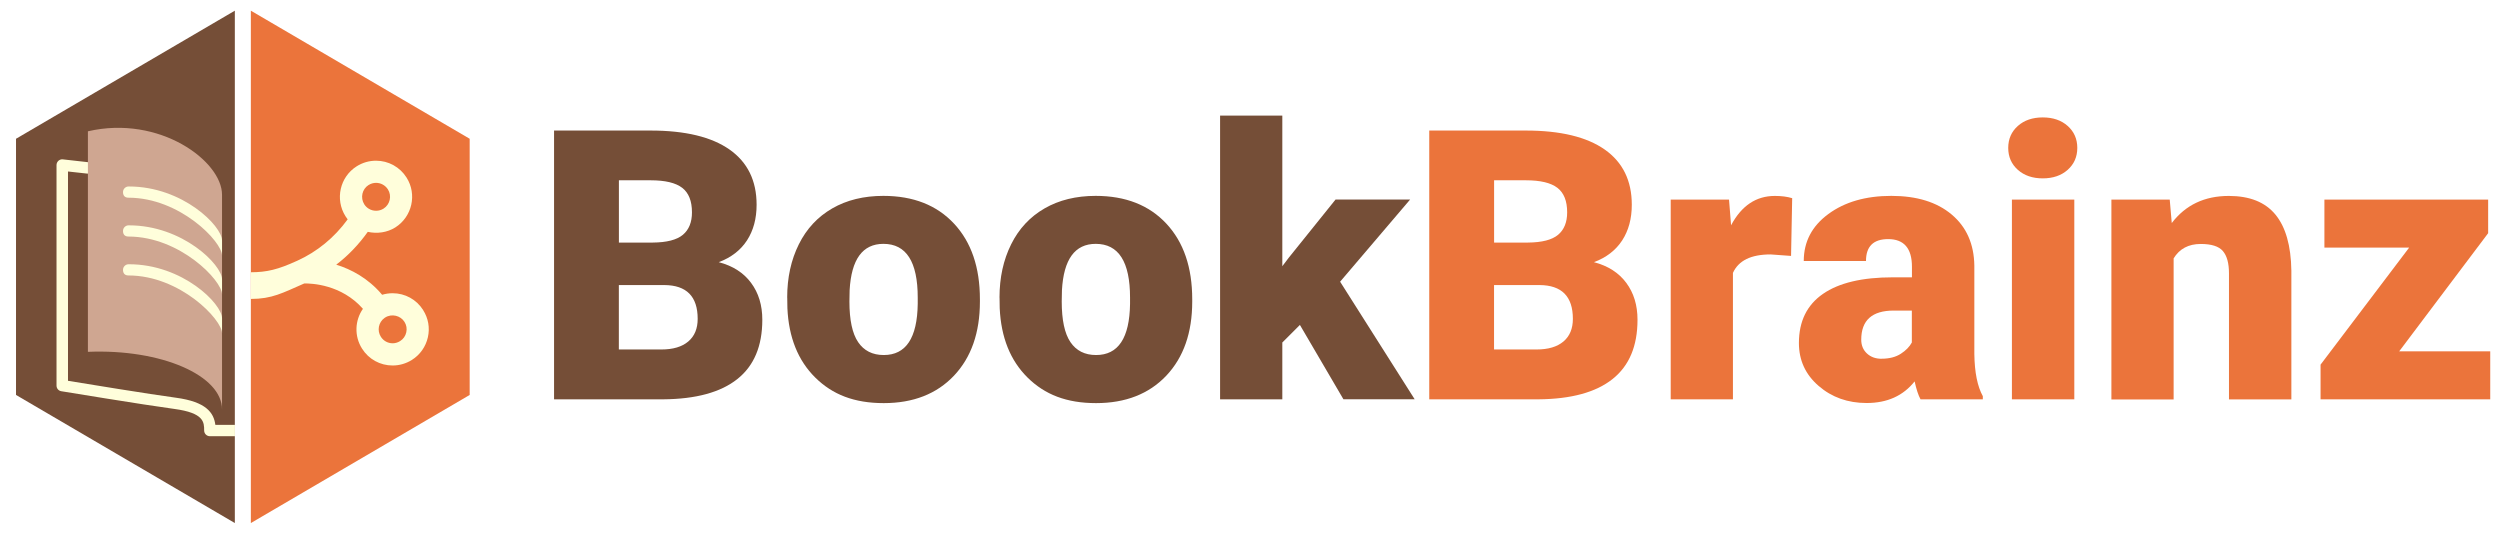
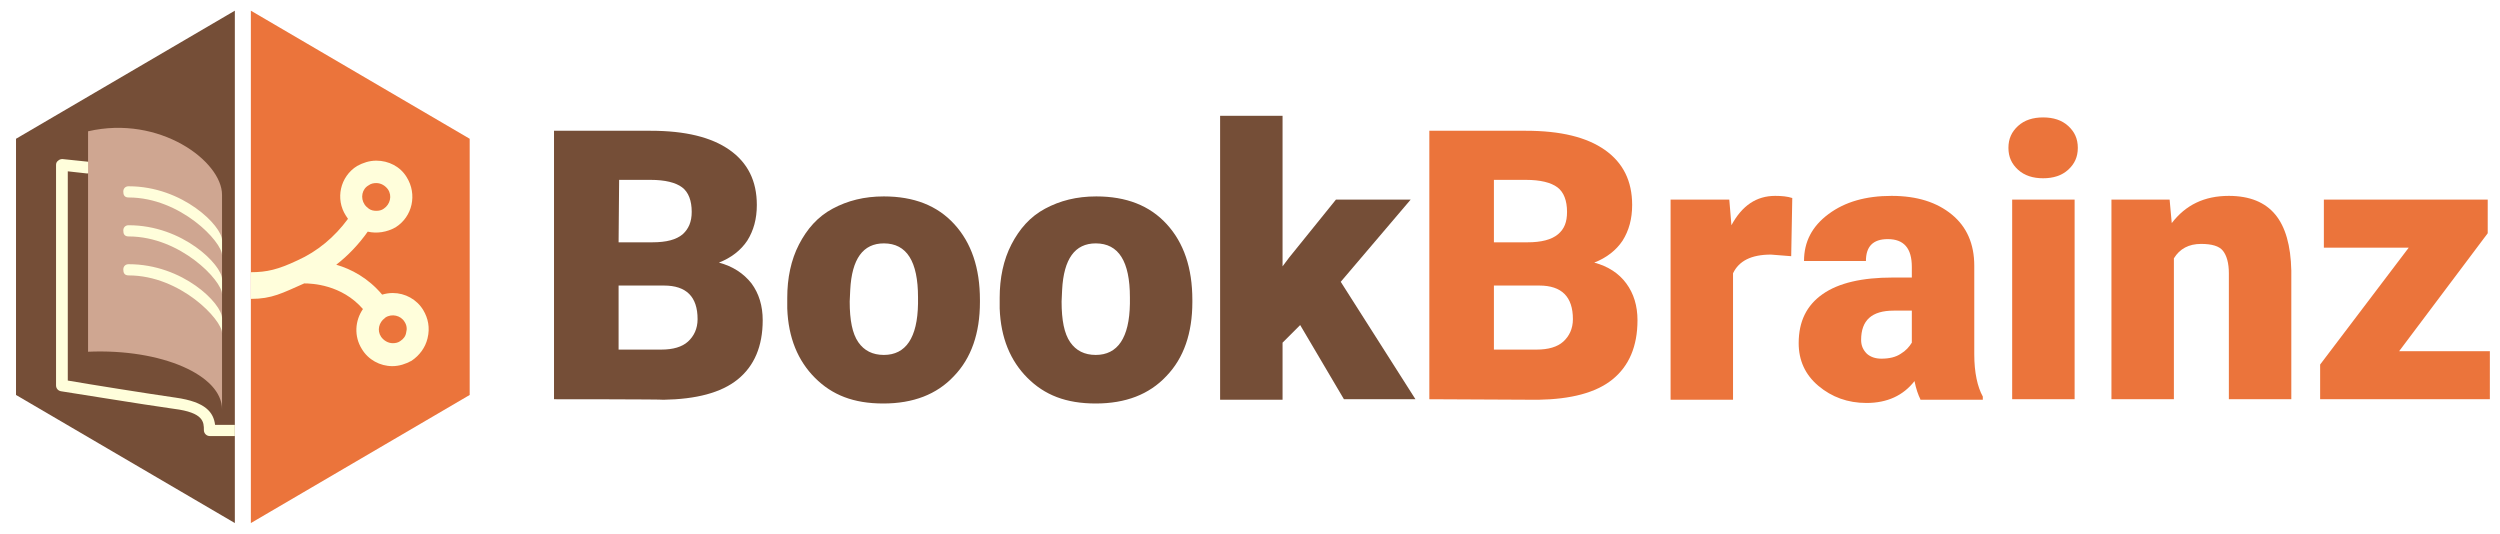
- <svg xmlns="http://www.w3.org/2000/svg" id="a" viewBox="0 0 468.41 100">
-   <defs>
-     <style>.b{fill:#cfa691;}.c{fill:#fffedb;}.d{fill:#754e37;}.e{fill:#eb743b;}</style>
-   </defs>
+ <svg xmlns="http://www.w3.org/2000/svg" version="1.1" id="a" x="0px" y="0px" width="468.4px" height="100px" viewBox="0 0 468.4 100" style="enable-background:new 0 0 468.4 100;" xml:space="preserve">
+   <style type="text/css">
+ 	.st0{fill:#754E37;}
+ 	.st1{fill:#EB743B;}
+ 	.st2{fill:#FFFEDB;}
+ 	.st3{fill:#CFA691;}
+ </style>
  <g>
-     <path class="d" d="M103.81,74.82V24.46h18.09c6.48,0,11.41,1.19,14.79,3.56,3.38,2.38,5.07,5.82,5.07,10.34,0,2.61-.6,4.83-1.8,6.68-1.2,1.84-2.96,3.21-5.29,4.08,2.63,.69,4.65,1.98,6.05,3.87,1.41,1.89,2.11,4.2,2.11,6.92,0,4.94-1.56,8.64-4.69,11.12-3.12,2.48-7.75,3.74-13.89,3.79h-20.44Zm12.14-29.37h6.33c2.65-.02,4.54-.51,5.67-1.46s1.7-2.35,1.7-4.2c0-2.13-.61-3.66-1.83-4.6s-3.19-1.41-5.91-1.41h-5.95v11.66Zm0,7.96v12.07h7.96c2.19,0,3.87-.5,5.05-1.5s1.76-2.42,1.76-4.24c0-4.2-2.09-6.31-6.26-6.33h-8.51Z" />
-     <path class="d" d="M147.49,55.76c0-3.74,.73-7.06,2.18-9.98,1.45-2.92,3.54-5.16,6.26-6.73,2.72-1.57,5.92-2.35,9.58-2.35,5.6,0,10.02,1.74,13.25,5.21,3.23,3.47,4.84,8.19,4.84,14.17v.42c0,5.83-1.62,10.46-4.86,13.89-3.24,3.42-7.63,5.14-13.16,5.14s-9.6-1.6-12.83-4.79c-3.23-3.19-4.97-7.52-5.22-12.99l-.03-1.97Zm11.66,.73c0,3.46,.54,6,1.63,7.61s2.69,2.42,4.81,2.42c4.15,0,6.27-3.19,6.36-9.58v-1.18c0-6.71-2.14-10.07-6.43-10.07-3.9,0-6.01,2.89-6.33,8.68l-.04,2.11Z" />
-     <path class="d" d="M187.27,55.76c0-3.74,.73-7.06,2.18-9.98,1.45-2.92,3.54-5.16,6.26-6.73,2.72-1.57,5.92-2.35,9.58-2.35,5.6,0,10.02,1.74,13.25,5.21,3.23,3.47,4.84,8.19,4.84,14.17v.42c0,5.83-1.62,10.46-4.86,13.89-3.24,3.42-7.63,5.14-13.16,5.14s-9.6-1.6-12.83-4.79c-3.23-3.19-4.97-7.52-5.22-12.99l-.03-1.97Zm11.66,.73c0,3.46,.54,6,1.63,7.61s2.69,2.42,4.81,2.42c4.15,0,6.27-3.19,6.36-9.58v-1.18c0-6.71-2.14-10.07-6.43-10.07-3.9,0-6.01,2.89-6.33,8.68l-.04,2.11Z" />
-     <path class="d" d="M243.55,60.88l-3.29,3.29v10.65h-11.66V21.66h11.66v28.22l1.18-1.56,8.79-10.93h13.97l-13.11,15.39,13.97,22.03h-13.35l-8.16-13.94Z" />
-     <path class="e" d="M267.79,74.82V24.46h18.09c6.48,0,11.41,1.19,14.79,3.56,3.38,2.38,5.07,5.82,5.07,10.34,0,2.61-.6,4.83-1.8,6.68-1.2,1.84-2.96,3.21-5.29,4.08,2.63,.69,4.65,1.98,6.05,3.87,1.41,1.89,2.11,4.2,2.11,6.92,0,4.94-1.56,8.64-4.69,11.12-3.12,2.48-7.75,3.74-13.89,3.79h-20.44Zm12.14-29.37h6.33c2.65-.02,4.54-.51,5.67-1.46s1.7-2.35,1.7-4.2c0-2.13-.61-3.66-1.83-4.6s-3.19-1.41-5.91-1.41h-5.95v11.66Zm0,7.96v12.07h7.96c2.19,0,3.87-.5,5.05-1.5s1.76-2.42,1.76-4.24c0-4.2-2.09-6.31-6.26-6.33h-8.51Z" />
-     <path class="e" d="M335.59,47.95l-3.84-.28c-3.67,0-6.02,1.15-7.06,3.46v23.69h-11.66V37.4h10.93l.38,4.81c1.96-3.67,4.69-5.5,8.2-5.5,1.25,0,2.33,.14,3.25,.42l-.21,10.83Z" />
-     <path class="e" d="M359.84,74.82c-.42-.76-.78-1.88-1.11-3.36-2.14,2.7-5.14,4.05-8.99,4.05-3.53,0-6.53-1.07-8.99-3.2-2.47-2.13-3.7-4.81-3.7-8.04,0-4.06,1.5-7.12,4.5-9.2,3-2.08,7.36-3.11,13.08-3.11h3.6v-1.98c0-3.45-1.49-5.18-4.46-5.18-2.77,0-4.15,1.37-4.15,4.1h-11.66c0-3.62,1.54-6.55,4.62-8.81,3.08-2.26,7-3.39,11.78-3.39s8.54,1.16,11.31,3.49c2.77,2.33,4.19,5.52,4.25,9.58v16.57c.05,3.44,.58,6.07,1.59,7.89v.59h-11.66Zm-7.3-7.61c1.45,0,2.66-.31,3.61-.93,.96-.62,1.64-1.33,2.06-2.11v-5.98h-3.39c-4.06,0-6.09,1.82-6.09,5.46,0,1.06,.36,1.92,1.07,2.58,.71,.66,1.62,.99,2.73,.99Z" />
-     <path class="e" d="M376.27,27.71c0-1.67,.6-3.04,1.8-4.11s2.76-1.6,4.67-1.6,3.47,.53,4.67,1.6c1.2,1.07,1.8,2.44,1.8,4.11s-.6,3.04-1.8,4.11c-1.2,1.07-2.76,1.6-4.67,1.6s-3.47-.53-4.67-1.6c-1.2-1.07-1.8-2.44-1.8-4.11Zm12.38,47.11h-11.69V37.4h11.69v37.43Z" />
-     <path class="e" d="M406.53,37.4l.38,4.39c2.58-3.39,6.15-5.08,10.69-5.08,3.9,0,6.81,1.16,8.73,3.49s2.92,5.83,2.99,10.52v24.11h-11.69v-23.62c0-1.89-.38-3.28-1.14-4.17-.76-.89-2.14-1.33-4.15-1.33-2.28,0-3.98,.9-5.08,2.7v26.43h-11.66V37.4h10.93Z" />
-     <path class="e" d="M449.53,65.83h17.05v8.99h-31.79v-6.5l16.6-21.93h-15.88v-8.99h30.68v6.29l-16.67,22.14Z" />
+     <path class="st0" d="M103.8,74.8V24.5h18.1c6.5,0,11.4,1.2,14.8,3.6c3.4,2.4,5.1,5.8,5.1,10.3c0,2.6-0.6,4.8-1.8,6.7   c-1.2,1.8-3,3.2-5.3,4.1c2.6,0.7,4.6,2,6.1,3.9c1.4,1.9,2.1,4.2,2.1,6.9c0,4.9-1.6,8.6-4.7,11.1c-3.1,2.5-7.8,3.7-13.9,3.8   C124.2,74.8,103.8,74.8,103.8,74.8z M115.9,45.4h6.3c2.7,0,4.5-0.5,5.7-1.5c1.1-1,1.7-2.3,1.7-4.2c0-2.1-0.6-3.7-1.8-4.6   s-3.2-1.4-5.9-1.4H116L115.9,45.4L115.9,45.4z M115.9,53.4v12.1h8c2.2,0,3.9-0.5,5-1.5s1.8-2.4,1.8-4.2c0-4.2-2.1-6.3-6.3-6.3   H115.9L115.9,53.4z" />
+     <path class="st0" d="M147.5,55.8c0-3.7,0.7-7.1,2.2-10s3.5-5.2,6.3-6.7s5.9-2.3,9.6-2.3c5.6,0,10,1.7,13.2,5.2   c3.2,3.5,4.8,8.2,4.8,14.2v0.4c0,5.8-1.6,10.5-4.9,13.9c-3.2,3.4-7.6,5.1-13.2,5.1s-9.6-1.6-12.8-4.8s-5-7.5-5.2-13L147.5,55.8   L147.5,55.8z M159.2,56.5c0,3.5,0.5,6,1.6,7.6s2.7,2.4,4.8,2.4c4.1,0,6.3-3.2,6.4-9.6v-1.2c0-6.7-2.1-10.1-6.4-10.1   c-3.9,0-6,2.9-6.3,8.7L159.2,56.5L159.2,56.5z" />
+     <path class="st0" d="M187.3,55.8c0-3.7,0.7-7.1,2.2-10s3.5-5.2,6.3-6.7s5.9-2.3,9.6-2.3c5.6,0,10,1.7,13.2,5.2   c3.2,3.5,4.8,8.2,4.8,14.2v0.4c0,5.8-1.6,10.5-4.9,13.9c-3.2,3.4-7.6,5.1-13.2,5.1s-9.6-1.6-12.8-4.8s-5-7.5-5.2-13L187.3,55.8   L187.3,55.8z M198.9,56.5c0,3.5,0.5,6,1.6,7.6s2.7,2.4,4.8,2.4c4.1,0,6.3-3.2,6.4-9.6v-1.2c0-6.7-2.1-10.1-6.4-10.1   c-3.9,0-6,2.9-6.3,8.7L198.9,56.5L198.9,56.5z" />
+     <path class="st0" d="M243.6,60.9l-3.3,3.3v10.7h-11.7V21.7h11.7v28.2l1.2-1.6l8.8-10.9h14l-13.1,15.4l14,22h-13.4L243.6,60.9   L243.6,60.9z" />
+     <path class="st1" d="M267.8,74.8V24.5h18.1c6.5,0,11.4,1.2,14.8,3.6c3.4,2.4,5.1,5.8,5.1,10.3c0,2.6-0.6,4.8-1.8,6.7   c-1.2,1.8-3,3.2-5.3,4.1c2.6,0.7,4.6,2,6,3.9c1.4,1.9,2.1,4.2,2.1,6.9c0,4.9-1.6,8.6-4.7,11.1c-3.1,2.5-7.8,3.7-13.9,3.8   L267.8,74.8L267.8,74.8z M279.9,45.4h6.3c2.6,0,4.5-0.5,5.7-1.5s1.7-2.3,1.7-4.2c0-2.1-0.6-3.7-1.8-4.6s-3.2-1.4-5.9-1.4h-6   L279.9,45.4L279.9,45.4z M279.9,53.4v12.1h8c2.2,0,3.9-0.5,5-1.5s1.8-2.4,1.8-4.2c0-4.2-2.1-6.3-6.3-6.3H279.9L279.9,53.4z" />
+     <path class="st1" d="M335.6,48l-3.8-0.3c-3.7,0-6,1.2-7.1,3.5v23.7H313V37.4H324l0.4,4.8c2-3.7,4.7-5.5,8.2-5.5   c1.2,0,2.3,0.1,3.2,0.4L335.6,48L335.6,48z" />
+     <path class="st1" d="M359.8,74.8c-0.4-0.8-0.8-1.9-1.1-3.4c-2.1,2.7-5.1,4.1-9,4.1c-3.5,0-6.5-1.1-9-3.2c-2.5-2.1-3.7-4.8-3.7-8   c0-4.1,1.5-7.1,4.5-9.2c3-2.1,7.4-3.1,13.1-3.1h3.6v-2c0-3.5-1.5-5.2-4.5-5.2c-2.8,0-4.1,1.4-4.1,4.1H338c0-3.6,1.5-6.5,4.6-8.8   c3.1-2.3,7-3.4,11.8-3.4s8.5,1.2,11.3,3.5s4.2,5.5,4.2,9.6v16.6c0,3.4,0.6,6.1,1.6,7.9v0.6H359.8L359.8,74.8z M352.5,67.2   c1.5,0,2.7-0.3,3.6-0.9c1-0.6,1.6-1.3,2.1-2.1v-6h-3.4c-4.1,0-6.1,1.8-6.1,5.5c0,1.1,0.4,1.9,1.1,2.6   C350.5,66.9,351.4,67.2,352.5,67.2L352.5,67.2z" />
+     <path class="st1" d="M376.3,27.7c0-1.7,0.6-3,1.8-4.1s2.8-1.6,4.7-1.6s3.5,0.5,4.7,1.6s1.8,2.4,1.8,4.1s-0.6,3-1.8,4.1   c-1.2,1.1-2.8,1.6-4.7,1.6s-3.5-0.5-4.7-1.6C376.9,30.7,376.3,29.4,376.3,27.7z M388.6,74.8H377V37.4h11.7V74.8L388.6,74.8z" />
+     <path class="st1" d="M406.5,37.4l0.4,4.4c2.6-3.4,6.1-5.1,10.7-5.1c3.9,0,6.8,1.2,8.7,3.5s2.9,5.8,3,10.5v24.1h-11.7V51.2   c0-1.9-0.4-3.3-1.1-4.2s-2.1-1.3-4.1-1.3c-2.3,0-4,0.9-5.1,2.7v26.4h-11.7V37.4H406.5z" />
+     <path class="st1" d="M449.5,65.8h17v9h-31.8v-6.5l16.6-21.9h-15.9v-9h30.7v6.3L449.5,65.8L449.5,65.8z" />
  </g>
  <g>
-     <polygon class="e" points="47 2 47 98 88 74 88 26 47 2" />
-     <polygon class="d" points="44 2 3 26 3 74 44 98 44 2" />
-     <path class="c" d="M79.28,58.09c-1.24-1.97-3.38-3.15-5.72-3.15-.67,0-1.32,.1-1.96,.29-2.63-3.12-5.82-4.78-8.6-5.64,2.24-1.71,4.21-3.77,5.91-6.15,1.74,.39,3.63,.13,5.16-.83,3.16-2.01,4.1-6.2,2.1-9.35-1.25-1.97-3.39-3.15-5.72-3.15-1.28,0-2.53,.36-3.62,1.05-3.15,1.99-4.09,6.18-2.11,9.34,.13,.21,.27,.4,.42,.6-2.51,3.44-5.71,6.06-9.52,7.79h-.01c-3.53,1.61-5.62,2.12-8.62,2.12v5c4,0,5.93-1.12,10.02-2.9,1.37-.02,6.96,.18,10.99,4.75-1.51,2.16-1.66,5.11-.16,7.47,1.24,1.97,3.38,3.15,5.72,3.15,1.28,0,2.52-.36,3.61-1.04,1.54-.97,2.6-2.48,3-4.25,.4-1.76,.08-3.57-.89-5.09Zm-10.22-23.42c.42-.27,.9-.41,1.4-.41,.9,0,1.73,.46,2.22,1.22,.77,1.21,.4,2.84-.82,3.61-.41,.26-.9,.4-1.39,.4s-.97-.13-1.39-.39c-.34-.21-.62-.49-.83-.82-.77-1.22-.41-2.85,.81-3.62Zm7.06,27.6c-.15,.69-.56,1.27-1.16,1.64-.41,.26-.9,.41-1.39,.41-.91,0-1.73-.46-2.21-1.22-.75-1.18-.44-2.73,.69-3.53l.12-.08c1.21-.77,2.87-.37,3.61,.81,.38,.59,.5,1.29,.34,1.97Z" />
+     <polygon class="st1" points="47,2 47,98 88,74 88,26  " />
+     <polygon class="st0" points="44,2 3,26 3,74 44,98  " />
+     <path class="st2" d="M79.3,58.1c-1.2-2-3.4-3.2-5.7-3.2c-0.7,0-1.3,0.1-2,0.3c-2.6-3.1-5.8-4.8-8.6-5.6c2.2-1.7,4.2-3.8,5.9-6.2   c1.7,0.4,3.6,0.1,5.2-0.8c3.2-2,4.1-6.2,2.1-9.4c-1.2-2-3.4-3.1-5.7-3.1c-1.3,0-2.5,0.4-3.6,1c-3.2,2-4.1,6.2-2.1,9.3   c0.1,0.2,0.3,0.4,0.4,0.6c-2.5,3.4-5.7,6.1-9.5,7.8h0C52.1,50.5,50,51,47,51v5c4,0,5.9-1.1,10-2.9c1.4,0,7,0.2,11,4.8   c-1.5,2.2-1.7,5.1-0.2,7.5c1.2,2,3.4,3.2,5.7,3.2c1.3,0,2.5-0.4,3.6-1c1.5-1,2.6-2.5,3-4.2C80.6,61.4,80.2,59.6,79.3,58.1   L79.3,58.1z M69.1,34.7c0.4-0.3,0.9-0.4,1.4-0.4c0.9,0,1.7,0.5,2.2,1.2c0.8,1.2,0.4,2.8-0.8,3.6c-0.4,0.3-0.9,0.4-1.4,0.4   s-1-0.1-1.4-0.4c-0.3-0.2-0.6-0.5-0.8-0.8C67.5,37.1,67.8,35.4,69.1,34.7L69.1,34.7z M76.1,62.3C76,63,75.6,63.5,75,63.9   c-0.4,0.3-0.9,0.4-1.4,0.4c-0.9,0-1.7-0.5-2.2-1.2c-0.8-1.2-0.4-2.7,0.7-3.5l0.1-0.1c1.2-0.8,2.9-0.4,3.6,0.8   C76.2,60.9,76.3,61.6,76.1,62.3z" />
    <g>
-       <path class="c" d="M44,81.73h-4.68c-.59,0-1.07-.48-1.07-1.07,0-1.54,0-3.29-5.58-4.04-5.82-.78-21.04-3.3-21.19-3.32-.52-.08-.89-.53-.89-1.05V30.92c0-.3,.13-.59,.36-.8,.23-.2,.53-.3,.83-.26l4.81,.54c.59,.07,1.01,.59,.95,1.18-.06,.59-.59,1.01-1.18,.95l-3.62-.4v39.22c3.36,.55,15.26,2.5,20.23,3.17,5.66,.76,7.09,2.81,7.38,5.09h3.67v2.14Z" />
-       <path class="b" d="M41.6,36.48c0-6.28-11.67-14.99-25.13-11.88v41.32c13.81-.57,25.13,4.45,25.13,10.79V36.48Z" />
+       <path class="st2" d="M44,81.7h-4.7c-0.6,0-1.1-0.5-1.1-1.1c0-1.5,0-3.3-5.6-4c-5.8-0.8-21-3.3-21.2-3.3c-0.5-0.1-0.9-0.5-0.9-1.1    V30.9c0-0.3,0.1-0.6,0.4-0.8c0.2-0.2,0.5-0.3,0.8-0.3l4.8,0.5c0.6,0.1,1,0.6,1,1.2s-0.6,1-1.2,1l-3.6-0.4v39.2    c3.4,0.6,15.3,2.5,20.2,3.2c5.7,0.8,7.1,2.8,7.4,5.1H44L44,81.7L44,81.7z" />
+       <path class="st3" d="M41.6,36.5c0-6.3-11.7-15-25.1-11.9v41.3c13.8-0.6,25.1,4.4,25.1,10.8V36.5z" />
      <g>
-         <path class="c" d="M24.1,34.94c-.56,0-1.03,.44-1.05,1.01-.02,.58,.24,1.09,1.01,1.09,9.68,0,17.54,8.26,17.54,10.82v-2.8c0-2.69-7.34-10.12-17.46-10.12h-.04Z" />
-         <path class="c" d="M24.1,42.22c-.56,0-1.03,.44-1.05,1.01-.02,.58,.24,1.09,1.01,1.09,9.68,0,17.54,8.26,17.54,10.82v-2.8c0-2.69-7.34-10.12-17.46-10.12h-.04Z" />
-         <path class="c" d="M24.1,49.51c-.56,0-1.03,.44-1.05,1.01-.02,.58,.24,1.09,1.01,1.09,9.68,0,17.54,8.26,17.54,10.82v-2.8c0-2.69-7.34-10.12-17.46-10.12h-.04Z" />
+         <path class="st2" d="M24.1,34.9c-0.6,0-1,0.4-1,1c0,0.6,0.2,1.1,1,1.1c9.7,0,17.5,8.3,17.5,10.8v-2.8     C41.6,42.4,34.3,34.9,24.1,34.9C24.1,34.9,24.1,34.9,24.1,34.9z" />
+         <path class="st2" d="M24.1,42.2c-0.6,0-1,0.4-1,1c0,0.6,0.2,1.1,1,1.1c9.7,0,17.5,8.3,17.5,10.8v-2.8     C41.6,49.7,34.3,42.2,24.1,42.2C24.1,42.2,24.1,42.2,24.1,42.2z" />
+         <path class="st2" d="M24.1,49.5c-0.6,0-1,0.4-1,1c0,0.6,0.2,1.1,1,1.1c9.7,0,17.5,8.3,17.5,10.8v-2.8     C41.6,56.9,34.3,49.5,24.1,49.5C24.1,49.5,24.1,49.5,24.1,49.5z" />
      </g>
    </g>
  </g>
</svg>
